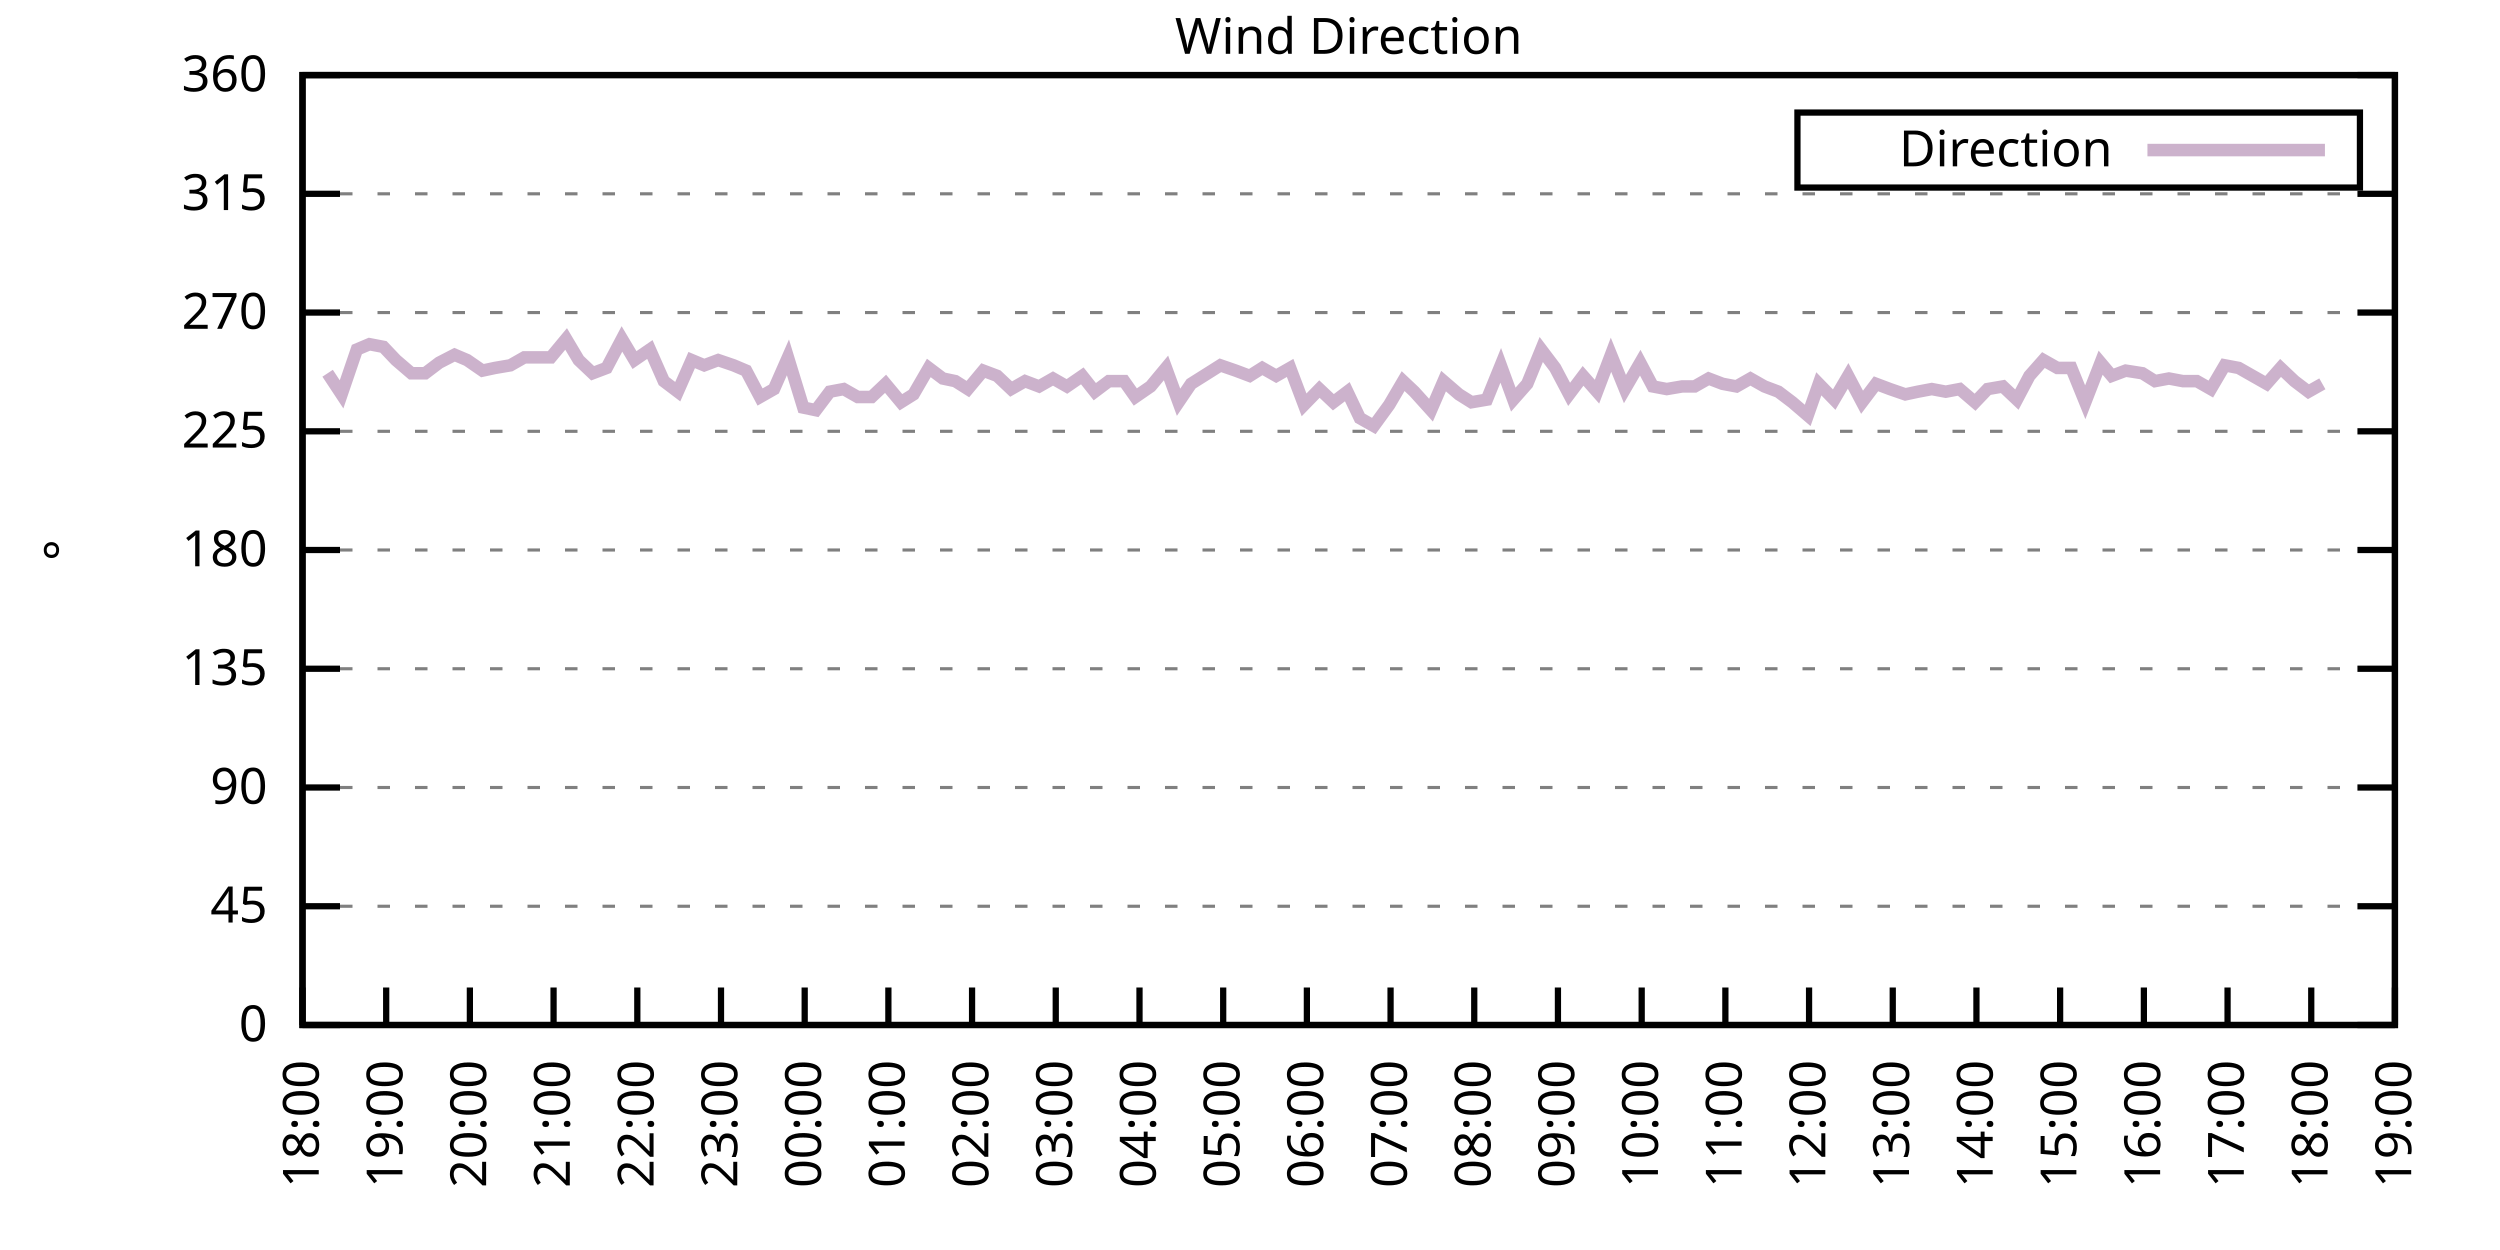
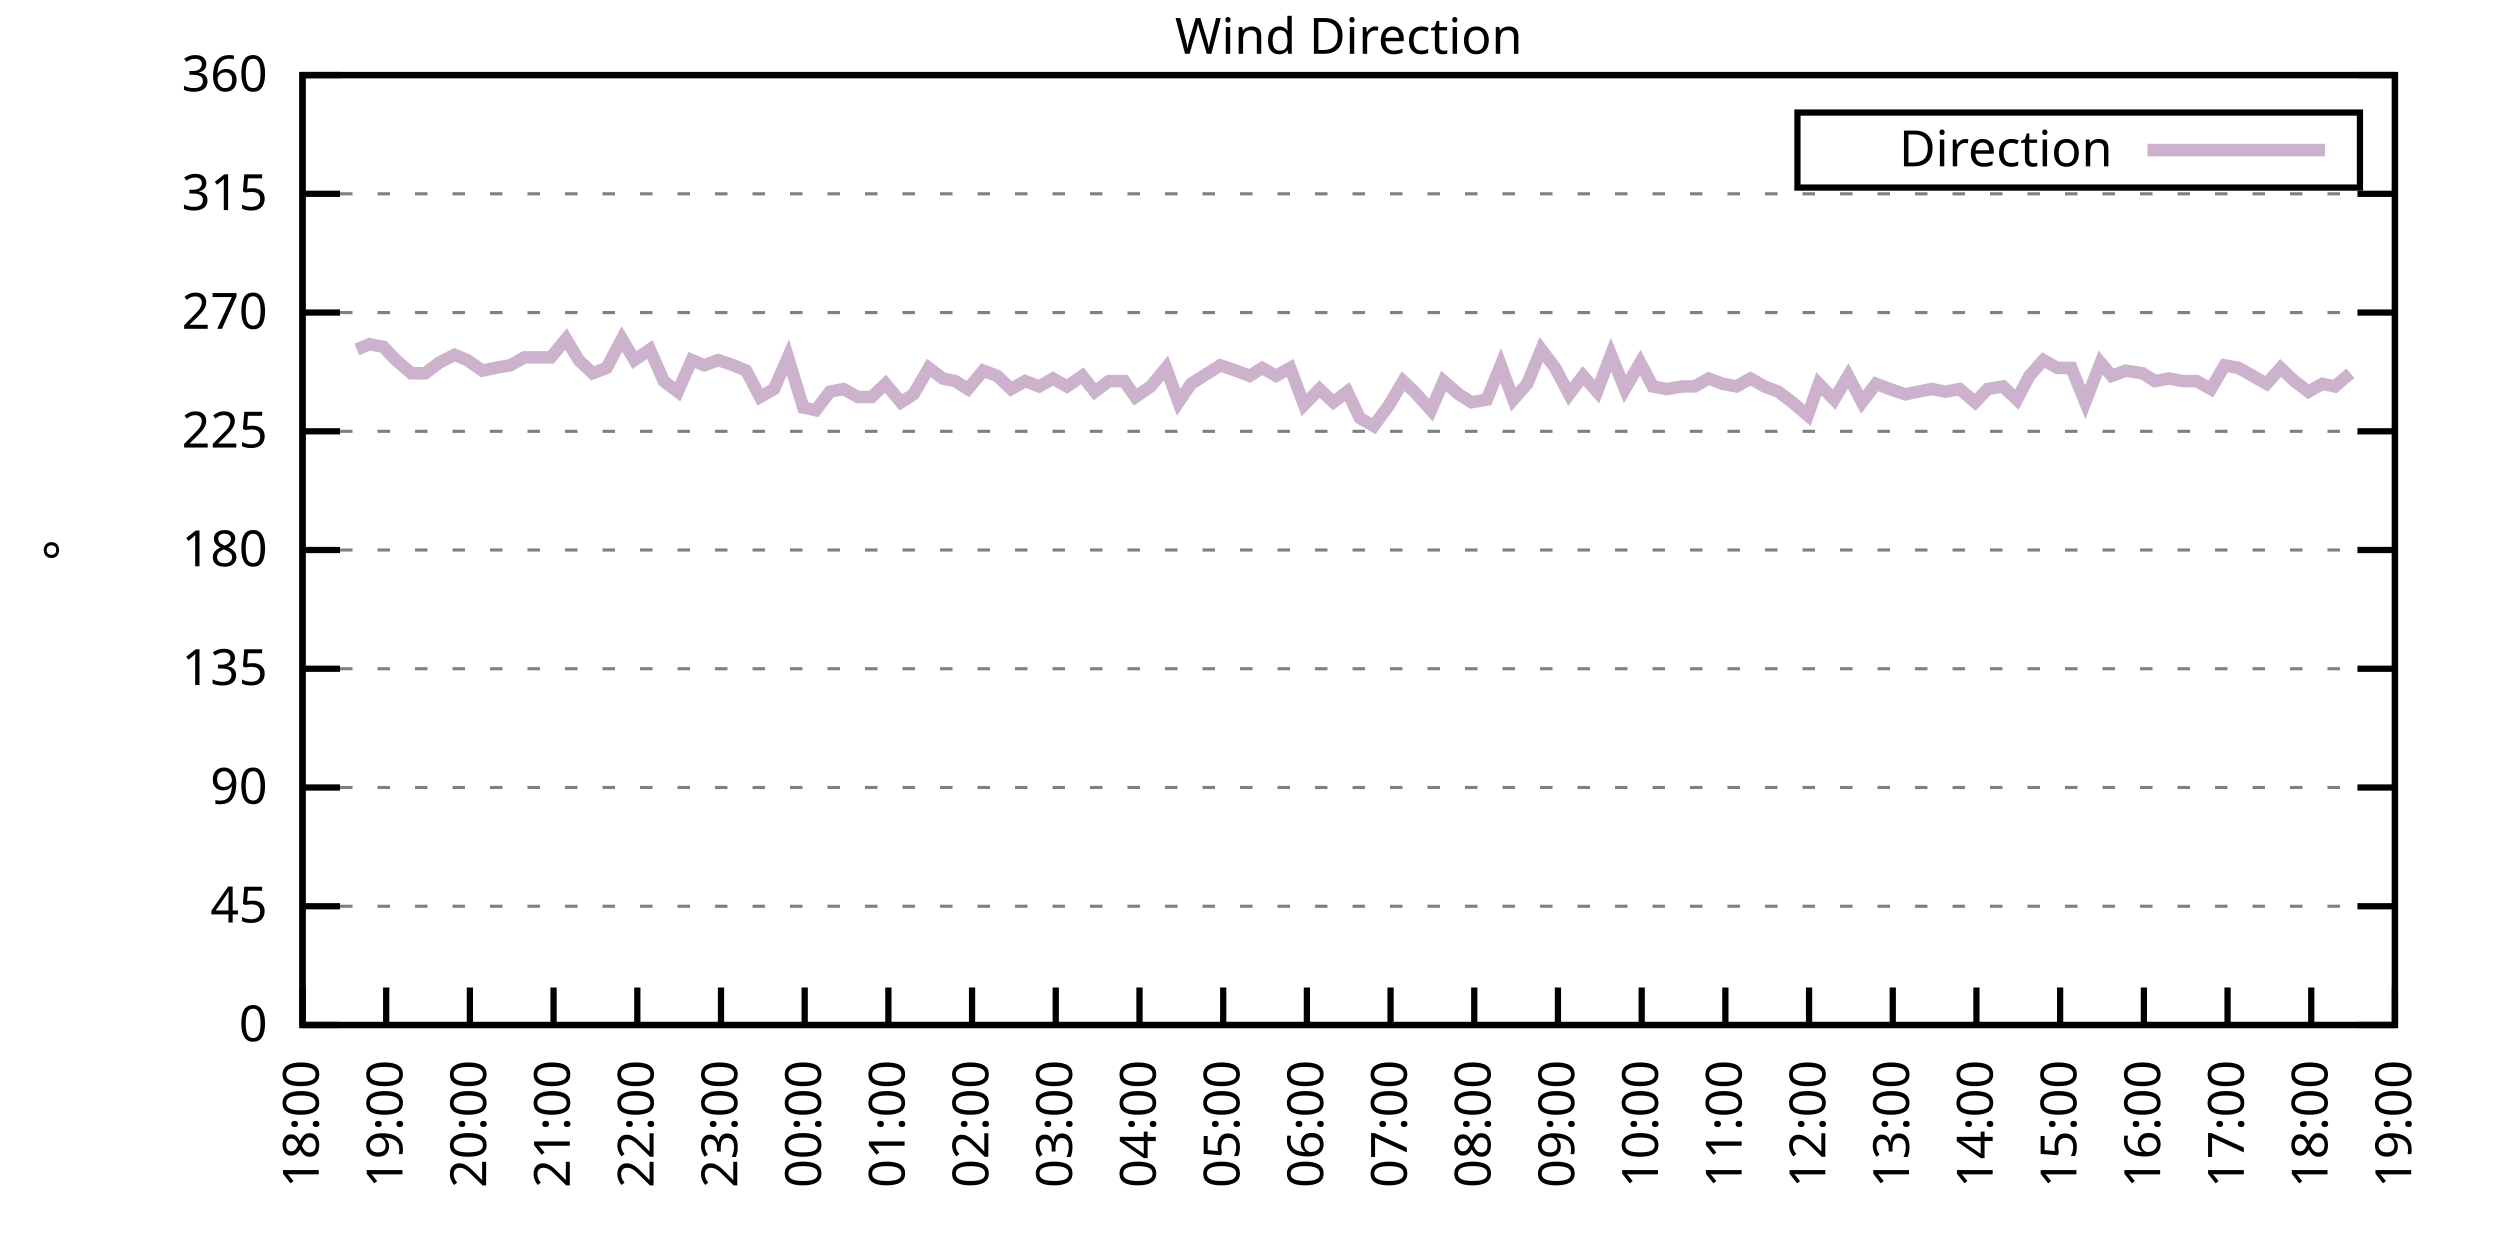
<svg xmlns="http://www.w3.org/2000/svg" xmlns:xlink="http://www.w3.org/1999/xlink" width="400" height="200" viewBox="0 0 400 200">
  <g id="gnuplot_canvas">
    <rect x="0" y="0" width="400" height="200" fill="none" />
    <defs>
      <circle id="gpDot" r="0.5" stroke-width="0.5" stroke="currentColor" />
      <path id="gpPt0" stroke-width="0.333" stroke="currentColor" d="M-1,0 h2 M0,-1 v2" />
      <path id="gpPt1" stroke-width="0.333" stroke="currentColor" d="M-1,-1 L1,1 M1,-1 L-1,1" />
      <path id="gpPt2" stroke-width="0.333" stroke="currentColor" d="M-1,0 L1,0 M0,-1 L0,1 M-1,-1 L1,1 M-1,1 L1,-1" />
      <rect id="gpPt3" stroke-width="0.333" stroke="currentColor" x="-1" y="-1" width="2" height="2" />
      <rect id="gpPt4" stroke-width="0.333" stroke="currentColor" fill="currentColor" x="-1" y="-1" width="2" height="2" />
      <circle id="gpPt5" stroke-width="0.333" stroke="currentColor" cx="0" cy="0" r="1" />
      <use xlink:href="#gpPt5" id="gpPt6" fill="currentColor" stroke="none" />
      <path id="gpPt7" stroke-width="0.333" stroke="currentColor" d="M0,-1.33 L-1.33,0.67 L1.33,0.67 z" />
      <use xlink:href="#gpPt7" id="gpPt8" fill="currentColor" stroke="none" />
      <use xlink:href="#gpPt7" id="gpPt9" stroke="currentColor" transform="rotate(180)" />
      <use xlink:href="#gpPt9" id="gpPt10" fill="currentColor" stroke="none" />
      <use xlink:href="#gpPt3" id="gpPt11" stroke="currentColor" transform="rotate(45)" />
      <use xlink:href="#gpPt11" id="gpPt12" fill="currentColor" stroke="none" />
      <path id="gpPt13" stroke-width="0.333" stroke="currentColor" d="M0,1.330 L1.265,0.411 L0.782,-1.067 L-0.782,-1.076 L-1.265,0.411 z" />
      <use xlink:href="#gpPt13" id="gpPt14" fill="currentColor" stroke="none" />
      <filter id="textbox" filterUnits="objectBoundingBox" x="0" y="0" height="1" width="1">
        <feFlood flood-color="white" flood-opacity="1" result="bgnd" />
        <feComposite in="SourceGraphic" in2="bgnd" operator="atop" />
      </filter>
      <filter id="greybox" filterUnits="objectBoundingBox" x="0" y="0" height="1" width="1">
        <feFlood flood-color="lightgrey" flood-opacity="1" result="grey" />
        <feComposite in="SourceGraphic" in2="grey" operator="atop" />
      </filter>
    </defs>
    <g fill="none" color="white" stroke="currentColor" stroke-width="1.00" stroke-linecap="butt" stroke-linejoin="miter">
</g>
    <g fill="none" color="black" stroke="currentColor" stroke-width="1.00" stroke-linecap="butt" stroke-linejoin="miter">
      <g stroke="none" shape-rendering="crispEdges">
        <polygon fill="rgb(255, 255, 255)" points="48.40,164.00 383.18,164.00 383.18,12.02 48.40,12.02 " />
      </g>
    </g>
    <g fill="none" color="black" stroke="currentColor" stroke-width="1.00" stroke-linecap="butt" stroke-linejoin="miter">
</g>
    <g fill="none" color="black" stroke="black" stroke-width="0.50" stroke-linecap="butt" stroke-linejoin="miter">
</g>
    <g fill="none" color="gray" stroke="currentColor" stroke-width="0.50" stroke-linecap="butt" stroke-linejoin="miter">
      <path stroke="gray" stroke-dasharray="2,4" class="gridline" d="M48.40,164.00 L383.19,164.00  " />
    </g>
    <g fill="none" color="gray" stroke="gray" stroke-width="1.00" stroke-linecap="butt" stroke-linejoin="miter">
</g>
    <g fill="none" color="black" stroke="currentColor" stroke-width="1.00" stroke-linecap="butt" stroke-linejoin="miter">
      <path stroke="black" d="M48.40,164.00 L54.40,164.00 M383.19,164.00 L377.19,164.00  " />
      <g transform="translate(42.80,166.60)" stroke="none" fill="black" font-family="Sans" font-size="8.00" text-anchor="end">
        <text>
          <tspan font-family="Sans"> 0</tspan>
        </text>
      </g>
    </g>
    <g fill="none" color="black" stroke="currentColor" stroke-width="1.00" stroke-linecap="butt" stroke-linejoin="miter">
</g>
    <g fill="none" color="black" stroke="black" stroke-width="0.50" stroke-linecap="butt" stroke-linejoin="miter">
</g>
    <g fill="none" color="gray" stroke="currentColor" stroke-width="0.50" stroke-linecap="butt" stroke-linejoin="miter">
      <path stroke="gray" stroke-dasharray="2,4" class="gridline" d="M48.40,145.00 L383.19,145.00  " />
    </g>
    <g fill="none" color="gray" stroke="gray" stroke-width="1.00" stroke-linecap="butt" stroke-linejoin="miter">
</g>
    <g fill="none" color="black" stroke="currentColor" stroke-width="1.00" stroke-linecap="butt" stroke-linejoin="miter">
      <path stroke="black" d="M48.40,145.00 L54.40,145.00 M383.19,145.00 L377.19,145.00  " />
      <g transform="translate(42.80,147.60)" stroke="none" fill="black" font-family="Sans" font-size="8.00" text-anchor="end">
        <text>
          <tspan font-family="Sans"> 45</tspan>
        </text>
      </g>
    </g>
    <g fill="none" color="black" stroke="currentColor" stroke-width="1.00" stroke-linecap="butt" stroke-linejoin="miter">
</g>
    <g fill="none" color="black" stroke="black" stroke-width="0.50" stroke-linecap="butt" stroke-linejoin="miter">
</g>
    <g fill="none" color="gray" stroke="currentColor" stroke-width="0.50" stroke-linecap="butt" stroke-linejoin="miter">
      <path stroke="gray" stroke-dasharray="2,4" class="gridline" d="M48.40,126.00 L383.19,126.00  " />
    </g>
    <g fill="none" color="gray" stroke="gray" stroke-width="1.00" stroke-linecap="butt" stroke-linejoin="miter">
</g>
    <g fill="none" color="black" stroke="currentColor" stroke-width="1.00" stroke-linecap="butt" stroke-linejoin="miter">
      <path stroke="black" d="M48.40,126.00 L54.40,126.00 M383.19,126.00 L377.19,126.00  " />
      <g transform="translate(42.80,128.60)" stroke="none" fill="black" font-family="Sans" font-size="8.00" text-anchor="end">
        <text>
          <tspan font-family="Sans"> 90</tspan>
        </text>
      </g>
    </g>
    <g fill="none" color="black" stroke="currentColor" stroke-width="1.00" stroke-linecap="butt" stroke-linejoin="miter">
</g>
    <g fill="none" color="black" stroke="black" stroke-width="0.50" stroke-linecap="butt" stroke-linejoin="miter">
</g>
    <g fill="none" color="gray" stroke="currentColor" stroke-width="0.50" stroke-linecap="butt" stroke-linejoin="miter">
      <path stroke="gray" stroke-dasharray="2,4" class="gridline" d="M48.40,107.00 L383.19,107.00  " />
    </g>
    <g fill="none" color="gray" stroke="gray" stroke-width="1.00" stroke-linecap="butt" stroke-linejoin="miter">
</g>
    <g fill="none" color="black" stroke="currentColor" stroke-width="1.00" stroke-linecap="butt" stroke-linejoin="miter">
      <path stroke="black" d="M48.40,107.00 L54.40,107.00 M383.19,107.00 L377.19,107.00  " />
      <g transform="translate(42.80,109.60)" stroke="none" fill="black" font-family="Sans" font-size="8.00" text-anchor="end">
        <text>
          <tspan font-family="Sans"> 135</tspan>
        </text>
      </g>
    </g>
    <g fill="none" color="black" stroke="currentColor" stroke-width="1.00" stroke-linecap="butt" stroke-linejoin="miter">
</g>
    <g fill="none" color="black" stroke="black" stroke-width="0.50" stroke-linecap="butt" stroke-linejoin="miter">
</g>
    <g fill="none" color="gray" stroke="currentColor" stroke-width="0.50" stroke-linecap="butt" stroke-linejoin="miter">
      <path stroke="gray" stroke-dasharray="2,4" class="gridline" d="M48.40,88.00 L383.19,88.00  " />
    </g>
    <g fill="none" color="gray" stroke="gray" stroke-width="1.00" stroke-linecap="butt" stroke-linejoin="miter">
</g>
    <g fill="none" color="black" stroke="currentColor" stroke-width="1.00" stroke-linecap="butt" stroke-linejoin="miter">
      <path stroke="black" d="M48.40,88.00 L54.40,88.00 M383.19,88.00 L377.19,88.00  " />
      <g transform="translate(42.80,90.60)" stroke="none" fill="black" font-family="Sans" font-size="8.00" text-anchor="end">
        <text>
          <tspan font-family="Sans"> 180</tspan>
        </text>
      </g>
    </g>
    <g fill="none" color="black" stroke="currentColor" stroke-width="1.00" stroke-linecap="butt" stroke-linejoin="miter">
</g>
    <g fill="none" color="black" stroke="black" stroke-width="0.50" stroke-linecap="butt" stroke-linejoin="miter">
</g>
    <g fill="none" color="gray" stroke="currentColor" stroke-width="0.50" stroke-linecap="butt" stroke-linejoin="miter">
      <path stroke="gray" stroke-dasharray="2,4" class="gridline" d="M48.40,69.01 L383.19,69.01  " />
    </g>
    <g fill="none" color="gray" stroke="gray" stroke-width="1.00" stroke-linecap="butt" stroke-linejoin="miter">
</g>
    <g fill="none" color="black" stroke="currentColor" stroke-width="1.00" stroke-linecap="butt" stroke-linejoin="miter">
      <path stroke="black" d="M48.40,69.01 L54.40,69.01 M383.19,69.01 L377.19,69.01  " />
      <g transform="translate(42.80,71.61)" stroke="none" fill="black" font-family="Sans" font-size="8.00" text-anchor="end">
        <text>
          <tspan font-family="Sans"> 225</tspan>
        </text>
      </g>
    </g>
    <g fill="none" color="black" stroke="currentColor" stroke-width="1.00" stroke-linecap="butt" stroke-linejoin="miter">
</g>
    <g fill="none" color="black" stroke="black" stroke-width="0.50" stroke-linecap="butt" stroke-linejoin="miter">
</g>
    <g fill="none" color="gray" stroke="currentColor" stroke-width="0.50" stroke-linecap="butt" stroke-linejoin="miter">
      <path stroke="gray" stroke-dasharray="2,4" class="gridline" d="M48.40,50.01 L383.19,50.01  " />
    </g>
    <g fill="none" color="gray" stroke="gray" stroke-width="1.00" stroke-linecap="butt" stroke-linejoin="miter">
</g>
    <g fill="none" color="black" stroke="currentColor" stroke-width="1.00" stroke-linecap="butt" stroke-linejoin="miter">
      <path stroke="black" d="M48.40,50.01 L54.40,50.01 M383.19,50.01 L377.19,50.01  " />
      <g transform="translate(42.80,52.61)" stroke="none" fill="black" font-family="Sans" font-size="8.00" text-anchor="end">
        <text>
          <tspan font-family="Sans"> 270</tspan>
        </text>
      </g>
    </g>
    <g fill="none" color="black" stroke="currentColor" stroke-width="1.00" stroke-linecap="butt" stroke-linejoin="miter">
</g>
    <g fill="none" color="black" stroke="black" stroke-width="0.50" stroke-linecap="butt" stroke-linejoin="miter">
</g>
    <g fill="none" color="gray" stroke="currentColor" stroke-width="0.50" stroke-linecap="butt" stroke-linejoin="miter">
      <path stroke="gray" stroke-dasharray="2,4" class="gridline" d="M48.40,31.01 L383.19,31.01  " />
    </g>
    <g fill="none" color="gray" stroke="gray" stroke-width="1.00" stroke-linecap="butt" stroke-linejoin="miter">
</g>
    <g fill="none" color="black" stroke="currentColor" stroke-width="1.00" stroke-linecap="butt" stroke-linejoin="miter">
      <path stroke="black" d="M48.40,31.01 L54.40,31.01 M383.19,31.01 L377.19,31.01  " />
      <g transform="translate(42.80,33.61)" stroke="none" fill="black" font-family="Sans" font-size="8.00" text-anchor="end">
        <text>
          <tspan font-family="Sans"> 315</tspan>
        </text>
      </g>
    </g>
    <g fill="none" color="black" stroke="currentColor" stroke-width="1.00" stroke-linecap="butt" stroke-linejoin="miter">
</g>
    <g fill="none" color="black" stroke="black" stroke-width="0.50" stroke-linecap="butt" stroke-linejoin="miter">
</g>
    <g fill="none" color="gray" stroke="currentColor" stroke-width="0.50" stroke-linecap="butt" stroke-linejoin="miter">
      <path stroke="gray" stroke-dasharray="2,4" class="gridline" d="M48.40,12.01 L383.19,12.01  " />
    </g>
    <g fill="none" color="gray" stroke="gray" stroke-width="1.00" stroke-linecap="butt" stroke-linejoin="miter">
</g>
    <g fill="none" color="black" stroke="currentColor" stroke-width="1.00" stroke-linecap="butt" stroke-linejoin="miter">
      <path stroke="black" d="M48.40,12.01 L54.40,12.01 M383.19,12.01 L377.19,12.01  " />
      <g transform="translate(42.80,14.61)" stroke="none" fill="black" font-family="Sans" font-size="8.00" text-anchor="end">
        <text>
          <tspan font-family="Sans"> 360</tspan>
        </text>
      </g>
    </g>
    <g fill="none" color="black" stroke="currentColor" stroke-width="1.00" stroke-linecap="butt" stroke-linejoin="miter">
      <path stroke="black" d="M48.40,164.00 L48.40,158.00  " />
      <g transform="translate(51.00,169.60) rotate(270.00)" stroke="none" fill="black" font-family="Sans" font-size="8.00" text-anchor="end">
        <text>
          <tspan font-family="Sans">18:00</tspan>
        </text>
      </g>
    </g>
    <g fill="none" color="black" stroke="currentColor" stroke-width="1.00" stroke-linecap="butt" stroke-linejoin="miter">
      <path stroke="black" d="M61.79,164.00 L61.79,158.00  " />
      <g transform="translate(64.39,169.60) rotate(270.00)" stroke="none" fill="black" font-family="Sans" font-size="8.00" text-anchor="end">
        <text>
          <tspan font-family="Sans">19:00</tspan>
        </text>
      </g>
    </g>
    <g fill="none" color="black" stroke="currentColor" stroke-width="1.00" stroke-linecap="butt" stroke-linejoin="miter">
      <path stroke="black" d="M75.18,164.00 L75.18,158.00  " />
      <g transform="translate(77.78,169.60) rotate(270.00)" stroke="none" fill="black" font-family="Sans" font-size="8.00" text-anchor="end">
        <text>
          <tspan font-family="Sans">20:00</tspan>
        </text>
      </g>
    </g>
    <g fill="none" color="black" stroke="currentColor" stroke-width="1.00" stroke-linecap="butt" stroke-linejoin="miter">
      <path stroke="black" d="M88.57,164.00 L88.57,158.00  " />
      <g transform="translate(91.17,169.60) rotate(270.00)" stroke="none" fill="black" font-family="Sans" font-size="8.00" text-anchor="end">
        <text>
          <tspan font-family="Sans">21:00</tspan>
        </text>
      </g>
    </g>
    <g fill="none" color="black" stroke="currentColor" stroke-width="1.00" stroke-linecap="butt" stroke-linejoin="miter">
      <path stroke="black" d="M101.97,164.00 L101.97,158.00  " />
      <g transform="translate(104.57,169.60) rotate(270.00)" stroke="none" fill="black" font-family="Sans" font-size="8.00" text-anchor="end">
        <text>
          <tspan font-family="Sans">22:00</tspan>
        </text>
      </g>
    </g>
    <g fill="none" color="black" stroke="currentColor" stroke-width="1.00" stroke-linecap="butt" stroke-linejoin="miter">
      <path stroke="black" d="M115.36,164.00 L115.36,158.00  " />
      <g transform="translate(117.96,169.60) rotate(270.00)" stroke="none" fill="black" font-family="Sans" font-size="8.00" text-anchor="end">
        <text>
          <tspan font-family="Sans">23:00</tspan>
        </text>
      </g>
    </g>
    <g fill="none" color="black" stroke="currentColor" stroke-width="1.00" stroke-linecap="butt" stroke-linejoin="miter">
      <path stroke="black" d="M128.75,164.00 L128.75,158.00  " />
      <g transform="translate(131.35,169.60) rotate(270.00)" stroke="none" fill="black" font-family="Sans" font-size="8.00" text-anchor="end">
        <text>
          <tspan font-family="Sans">00:00</tspan>
        </text>
      </g>
    </g>
    <g fill="none" color="black" stroke="currentColor" stroke-width="1.00" stroke-linecap="butt" stroke-linejoin="miter">
      <path stroke="black" d="M142.14,164.00 L142.14,158.00  " />
      <g transform="translate(144.74,169.60) rotate(270.00)" stroke="none" fill="black" font-family="Sans" font-size="8.00" text-anchor="end">
        <text>
          <tspan font-family="Sans">01:00</tspan>
        </text>
      </g>
    </g>
    <g fill="none" color="black" stroke="currentColor" stroke-width="1.00" stroke-linecap="butt" stroke-linejoin="miter">
      <path stroke="black" d="M155.53,164.00 L155.53,158.00  " />
      <g transform="translate(158.13,169.60) rotate(270.00)" stroke="none" fill="black" font-family="Sans" font-size="8.00" text-anchor="end">
        <text>
          <tspan font-family="Sans">02:00</tspan>
        </text>
      </g>
    </g>
    <g fill="none" color="black" stroke="currentColor" stroke-width="1.00" stroke-linecap="butt" stroke-linejoin="miter">
      <path stroke="black" d="M168.92,164.00 L168.92,158.00  " />
      <g transform="translate(171.52,169.60) rotate(270.00)" stroke="none" fill="black" font-family="Sans" font-size="8.00" text-anchor="end">
        <text>
          <tspan font-family="Sans">03:00</tspan>
        </text>
      </g>
    </g>
    <g fill="none" color="black" stroke="currentColor" stroke-width="1.00" stroke-linecap="butt" stroke-linejoin="miter">
      <path stroke="black" d="M182.32,164.00 L182.32,158.00  " />
      <g transform="translate(184.92,169.60) rotate(270.00)" stroke="none" fill="black" font-family="Sans" font-size="8.00" text-anchor="end">
        <text>
          <tspan font-family="Sans">04:00</tspan>
        </text>
      </g>
    </g>
    <g fill="none" color="black" stroke="currentColor" stroke-width="1.00" stroke-linecap="butt" stroke-linejoin="miter">
      <path stroke="black" d="M195.71,164.00 L195.71,158.00  " />
      <g transform="translate(198.31,169.60) rotate(270.00)" stroke="none" fill="black" font-family="Sans" font-size="8.00" text-anchor="end">
        <text>
          <tspan font-family="Sans">05:00</tspan>
        </text>
      </g>
    </g>
    <g fill="none" color="black" stroke="currentColor" stroke-width="1.00" stroke-linecap="butt" stroke-linejoin="miter">
      <path stroke="black" d="M209.10,164.00 L209.10,158.00  " />
      <g transform="translate(211.70,169.60) rotate(270.00)" stroke="none" fill="black" font-family="Sans" font-size="8.00" text-anchor="end">
        <text>
          <tspan font-family="Sans">06:00</tspan>
        </text>
      </g>
    </g>
    <g fill="none" color="black" stroke="currentColor" stroke-width="1.00" stroke-linecap="butt" stroke-linejoin="miter">
      <path stroke="black" d="M222.49,164.00 L222.49,158.00  " />
      <g transform="translate(225.09,169.60) rotate(270.00)" stroke="none" fill="black" font-family="Sans" font-size="8.00" text-anchor="end">
        <text>
          <tspan font-family="Sans">07:00</tspan>
        </text>
      </g>
    </g>
    <g fill="none" color="black" stroke="currentColor" stroke-width="1.00" stroke-linecap="butt" stroke-linejoin="miter">
      <path stroke="black" d="M235.88,164.00 L235.88,158.00  " />
      <g transform="translate(238.48,169.60) rotate(270.00)" stroke="none" fill="black" font-family="Sans" font-size="8.00" text-anchor="end">
        <text>
          <tspan font-family="Sans">08:00</tspan>
        </text>
      </g>
    </g>
    <g fill="none" color="black" stroke="currentColor" stroke-width="1.00" stroke-linecap="butt" stroke-linejoin="miter">
      <path stroke="black" d="M249.27,164.00 L249.27,158.00  " />
      <g transform="translate(251.87,169.60) rotate(270.00)" stroke="none" fill="black" font-family="Sans" font-size="8.00" text-anchor="end">
        <text>
          <tspan font-family="Sans">09:00</tspan>
        </text>
      </g>
    </g>
    <g fill="none" color="black" stroke="currentColor" stroke-width="1.00" stroke-linecap="butt" stroke-linejoin="miter">
      <path stroke="black" d="M262.67,164.00 L262.67,158.00  " />
      <g transform="translate(265.27,169.60) rotate(270.00)" stroke="none" fill="black" font-family="Sans" font-size="8.00" text-anchor="end">
        <text>
          <tspan font-family="Sans">10:00</tspan>
        </text>
      </g>
    </g>
    <g fill="none" color="black" stroke="currentColor" stroke-width="1.00" stroke-linecap="butt" stroke-linejoin="miter">
      <path stroke="black" d="M276.06,164.00 L276.06,158.00  " />
      <g transform="translate(278.66,169.60) rotate(270.00)" stroke="none" fill="black" font-family="Sans" font-size="8.00" text-anchor="end">
        <text>
          <tspan font-family="Sans">11:00</tspan>
        </text>
      </g>
    </g>
    <g fill="none" color="black" stroke="currentColor" stroke-width="1.00" stroke-linecap="butt" stroke-linejoin="miter">
      <path stroke="black" d="M289.45,164.00 L289.45,158.00  " />
      <g transform="translate(292.05,169.60) rotate(270.00)" stroke="none" fill="black" font-family="Sans" font-size="8.00" text-anchor="end">
        <text>
          <tspan font-family="Sans">12:00</tspan>
        </text>
      </g>
    </g>
    <g fill="none" color="black" stroke="currentColor" stroke-width="1.00" stroke-linecap="butt" stroke-linejoin="miter">
      <path stroke="black" d="M302.84,164.00 L302.84,158.00  " />
      <g transform="translate(305.44,169.60) rotate(270.00)" stroke="none" fill="black" font-family="Sans" font-size="8.00" text-anchor="end">
        <text>
          <tspan font-family="Sans">13:00</tspan>
        </text>
      </g>
    </g>
    <g fill="none" color="black" stroke="currentColor" stroke-width="1.00" stroke-linecap="butt" stroke-linejoin="miter">
      <path stroke="black" d="M316.23,164.00 L316.23,158.00  " />
      <g transform="translate(318.83,169.60) rotate(270.00)" stroke="none" fill="black" font-family="Sans" font-size="8.00" text-anchor="end">
        <text>
          <tspan font-family="Sans">14:00</tspan>
        </text>
      </g>
    </g>
    <g fill="none" color="black" stroke="currentColor" stroke-width="1.00" stroke-linecap="butt" stroke-linejoin="miter">
      <path stroke="black" d="M329.62,164.00 L329.62,158.00  " />
      <g transform="translate(332.22,169.60) rotate(270.00)" stroke="none" fill="black" font-family="Sans" font-size="8.00" text-anchor="end">
        <text>
          <tspan font-family="Sans">15:00</tspan>
        </text>
      </g>
    </g>
    <g fill="none" color="black" stroke="currentColor" stroke-width="1.00" stroke-linecap="butt" stroke-linejoin="miter">
      <path stroke="black" d="M343.02,164.00 L343.02,158.00  " />
      <g transform="translate(345.62,169.60) rotate(270.00)" stroke="none" fill="black" font-family="Sans" font-size="8.00" text-anchor="end">
        <text>
          <tspan font-family="Sans">16:00</tspan>
        </text>
      </g>
    </g>
    <g fill="none" color="black" stroke="currentColor" stroke-width="1.00" stroke-linecap="butt" stroke-linejoin="miter">
      <path stroke="black" d="M356.41,164.00 L356.41,158.00  " />
      <g transform="translate(359.01,169.60) rotate(270.00)" stroke="none" fill="black" font-family="Sans" font-size="8.00" text-anchor="end">
        <text>
          <tspan font-family="Sans">17:00</tspan>
        </text>
      </g>
    </g>
    <g fill="none" color="black" stroke="currentColor" stroke-width="1.00" stroke-linecap="butt" stroke-linejoin="miter">
      <path stroke="black" d="M369.80,164.00 L369.80,158.00  " />
      <g transform="translate(372.40,169.60) rotate(270.00)" stroke="none" fill="black" font-family="Sans" font-size="8.00" text-anchor="end">
        <text>
          <tspan font-family="Sans">18:00</tspan>
        </text>
      </g>
    </g>
    <g fill="none" color="black" stroke="currentColor" stroke-width="1.00" stroke-linecap="butt" stroke-linejoin="miter">
      <path stroke="black" d="M383.19,164.00 L383.19,158.00  " />
      <g transform="translate(385.79,169.60) rotate(270.00)" stroke="none" fill="black" font-family="Sans" font-size="8.00" text-anchor="end">
        <text>
          <tspan font-family="Sans">19:00</tspan>
        </text>
      </g>
    </g>
    <g fill="none" color="black" stroke="currentColor" stroke-width="1.00" stroke-linecap="butt" stroke-linejoin="miter">
</g>
    <g fill="none" color="black" stroke="currentColor" stroke-width="1.00" stroke-linecap="butt" stroke-linejoin="miter">
      <path stroke="black" d="M48.40,12.01 L48.40,164.00 L383.19,164.00 L383.19,12.01 L48.40,12.01 Z  " />
    </g>
    <g fill="none" color="black" stroke="currentColor" stroke-width="1.00" stroke-linecap="butt" stroke-linejoin="miter">
</g>
    <g fill="none" color="black" stroke="currentColor" stroke-width="1.00" stroke-linecap="butt" stroke-linejoin="miter">
      <path stroke="black" d="M287.59,30.01 L287.59,18.01 L377.59,18.01 L377.59,30.01 L287.59,30.01 Z  " />
    </g>
    <g id="Wind_direction_plot_1">
      <g fill="none" color="white" stroke="black" stroke-width="2.00" stroke-linecap="butt" stroke-linejoin="miter">
</g>
      <g fill="none" color="black" stroke="currentColor" stroke-width="2.00" stroke-linecap="butt" stroke-linejoin="miter">
        <g transform="translate(337.99,26.61)" stroke="none" fill="black" font-family="Sans" font-size="8.00" text-anchor="end">
          <text>
            <tspan font-family="Sans">Direction</tspan>
          </text>
        </g>
      </g>
      <g fill="none" color="black" stroke="currentColor" stroke-width="2.00" stroke-linecap="butt" stroke-linejoin="miter">
-         <path stroke="rgb(204, 178, 204)" d="M343.59,24.01 L371.99,24.01 M52.42,59.72 L54.65,63.10 L57.10,55.92 L59.11,55.07 L61.35,55.50 L63.35,57.61   L65.81,59.72 L68.04,59.72 L70.27,58.03 L72.73,56.76 L74.74,57.61 L77.19,59.30 L79.20,58.87 L81.66,58.45   L83.89,57.18 L85.90,57.18 L88.13,57.18 L90.58,54.23 L92.59,57.61 L94.82,59.72 L97.06,58.87 L99.51,54.23   L101.52,57.61 L103.98,55.92 L106.21,60.98 L108.44,62.67 L110.67,57.61 L112.68,58.45 L114.91,57.61 L117.37,58.45   L119.38,59.30 L121.61,63.52 L123.84,62.25 L126.07,57.18 L128.53,65.21 L130.54,65.63 L132.77,62.67 L135.00,62.25   L137.23,63.52 L139.46,63.52 L141.69,61.41 L144.15,64.36 L146.16,63.10 L148.61,58.87 L150.85,60.56 L152.85,60.98   L154.86,62.25 L157.32,59.30 L159.55,60.14 L161.78,62.25 L164.01,60.98 L166.25,61.83 L168.48,60.56 L170.71,61.83   L173.17,60.14 L175.17,62.67 L177.41,60.98 L179.86,60.98 L181.65,63.52 L184.10,61.83 L186.56,58.87 L188.57,64.36   L190.57,61.41 L193.25,59.72 L195.26,58.45 L197.72,59.30 L199.95,60.14 L201.96,58.87 L204.19,60.14 L206.42,58.87   L208.65,64.78 L211.11,62.25 L213.34,64.36 L215.57,62.67 L217.58,66.90 L219.81,68.16 L222.27,64.78 L224.50,60.98   L226.29,62.67 L228.96,65.63 L230.97,60.98 L233.43,63.10 L235.44,64.36 L237.89,63.94 L240.12,58.45 L242.13,63.94   L244.36,61.41 L246.60,55.92 L248.83,58.87 L251.06,63.10 L253.29,60.14 L255.52,62.67 L257.76,56.76 L259.99,62.25   L262.44,58.03 L264.45,61.83 L266.68,62.25 L269.14,61.83 L271.15,61.83 L273.38,60.56 L275.61,61.41 L277.84,61.83   L280.07,60.56 L282.31,61.83 L284.54,62.67 L286.77,64.36 L289.23,66.47 L291.01,61.41 L293.47,63.94 L295.70,60.14   L297.93,64.36 L300.16,61.41 L302.39,62.25 L304.85,63.10 L306.86,62.67 L309.09,62.25 L311.32,62.67 L313.55,62.25   L316.01,64.36 L318.02,62.25 L320.47,61.83 L322.70,63.94 L324.71,60.14 L326.95,57.61 L329.18,58.87 L331.41,58.87   L333.64,64.36 L336.10,58.03 L337.88,60.14 L340.11,59.30 L342.79,59.72 L344.80,60.98 L347.03,60.56 L349.26,60.98   L351.50,60.98 L353.73,62.25 L355.96,58.45 L358.19,58.87 L360.42,60.14 L362.66,61.41 L364.89,58.87 L367.12,60.98   L369.35,62.67 L371.58,61.41  " />
+         <path stroke="rgb(204, 178, 204)" d="M343.59,24.01 L371.99,24.01 M57.10,55.92 L59.11,55.07 L61.35,55.50 L63.35,57.61 L65.81,59.72 L68.04,59.72   L70.27,58.03 L72.73,56.76 L74.74,57.61 L77.19,59.30 L79.20,58.87 L81.66,58.45 L83.89,57.18 L85.90,57.18   L88.13,57.18 L90.58,54.23 L92.59,57.61 L94.82,59.72 L97.06,58.87 L99.51,54.23 L101.52,57.61 L103.98,55.92   L106.21,60.98 L108.44,62.67 L110.67,57.61 L112.68,58.45 L114.91,57.61 L117.37,58.45 L119.38,59.30 L121.61,63.52   L123.84,62.25 L126.07,57.18 L128.53,65.21 L130.54,65.63 L132.77,62.67 L135.00,62.25 L137.23,63.52 L139.46,63.52   L141.69,61.41 L144.15,64.36 L146.16,63.10 L148.61,58.87 L150.85,60.56 L152.85,60.98 L154.86,62.25 L157.32,59.30   L159.55,60.14 L161.78,62.25 L164.01,60.98 L166.25,61.83 L168.48,60.56 L170.71,61.83 L173.17,60.14 L175.17,62.67   L177.41,60.98 L179.86,60.98 L181.65,63.52 L184.10,61.83 L186.56,58.87 L188.57,64.36 L190.57,61.41 L193.25,59.72   L195.26,58.45 L197.72,59.30 L199.95,60.14 L201.96,58.87 L204.19,60.14 L206.42,58.87 L208.65,64.78 L211.11,62.25   L213.34,64.36 L215.57,62.67 L217.58,66.90 L219.81,68.16 L222.27,64.78 L224.50,60.98 L226.29,62.67 L228.96,65.63   L230.97,60.98 L233.43,63.10 L235.44,64.36 L237.89,63.94 L240.12,58.45 L242.13,63.94 L244.36,61.41 L246.60,55.92   L248.83,58.87 L251.06,63.10 L253.29,60.14 L255.52,62.67 L257.76,56.76 L259.99,62.25 L262.44,58.03 L264.45,61.83   L266.68,62.25 L269.14,61.83 L271.15,61.83 L273.38,60.56 L275.61,61.41 L277.84,61.83 L280.07,60.56 L282.31,61.83   L284.54,62.67 L286.77,64.36 L289.23,66.47 L291.01,61.41 L293.47,63.94 L295.70,60.14 L297.93,64.36 L300.16,61.41   L302.39,62.25 L304.85,63.10 L306.86,62.67 L309.09,62.25 L311.32,62.67 L313.55,62.25 L316.01,64.36 L318.02,62.25   L320.47,61.83 L322.70,63.94 L324.71,60.14 L326.95,57.61 L329.18,58.87 L331.41,58.87 L333.64,64.36 L336.10,58.03   L337.88,60.14 L340.11,59.30 L342.79,59.72 L344.80,60.98 L347.03,60.56 L349.26,60.98 L351.50,60.98 L353.73,62.25   L355.96,58.45 L358.19,58.87 L360.42,60.14 L362.66,61.41 L364.89,58.87 L367.12,60.98 L369.35,62.67 L371.58,61.41   L373.59,61.83 L376.05,59.72  " />
      </g>
    </g>
    <g fill="none" color="black" stroke="currentColor" stroke-width="2.00" stroke-linecap="butt" stroke-linejoin="miter">
</g>
    <g fill="none" color="black" stroke="black" stroke-width="1.00" stroke-linecap="butt" stroke-linejoin="miter">
</g>
    <g fill="none" color="black" stroke="currentColor" stroke-width="1.00" stroke-linecap="butt" stroke-linejoin="miter">
      <path stroke="black" d="M48.40,12.01 L48.40,164.00 L383.19,164.00 L383.19,12.01 L48.40,12.01 Z  " />
      <g transform="translate(12.80,88.01) rotate(270.00)" stroke="none" fill="black" font-family="Sans" font-size="8.00" text-anchor="middle">
        <text>
          <tspan font-family="Sans">°</tspan>
        </text>
      </g>
    </g>
    <g fill="none" color="black" stroke="currentColor" stroke-width="1.00" stroke-linecap="butt" stroke-linejoin="miter">
</g>
    <g fill="none" color="black" stroke="currentColor" stroke-width="1.00" stroke-linecap="butt" stroke-linejoin="miter">
      <g transform="translate(215.79,8.61)" stroke="none" fill="black" font-family="Sans" font-size="8.00" text-anchor="middle">
        <text>
          <tspan font-family="Sans">Wind Direction</tspan>
        </text>
      </g>
    </g>
    <g fill="none" color="black" stroke="currentColor" stroke-width="1.00" stroke-linecap="butt" stroke-linejoin="miter">
</g>
  </g>
</svg>
